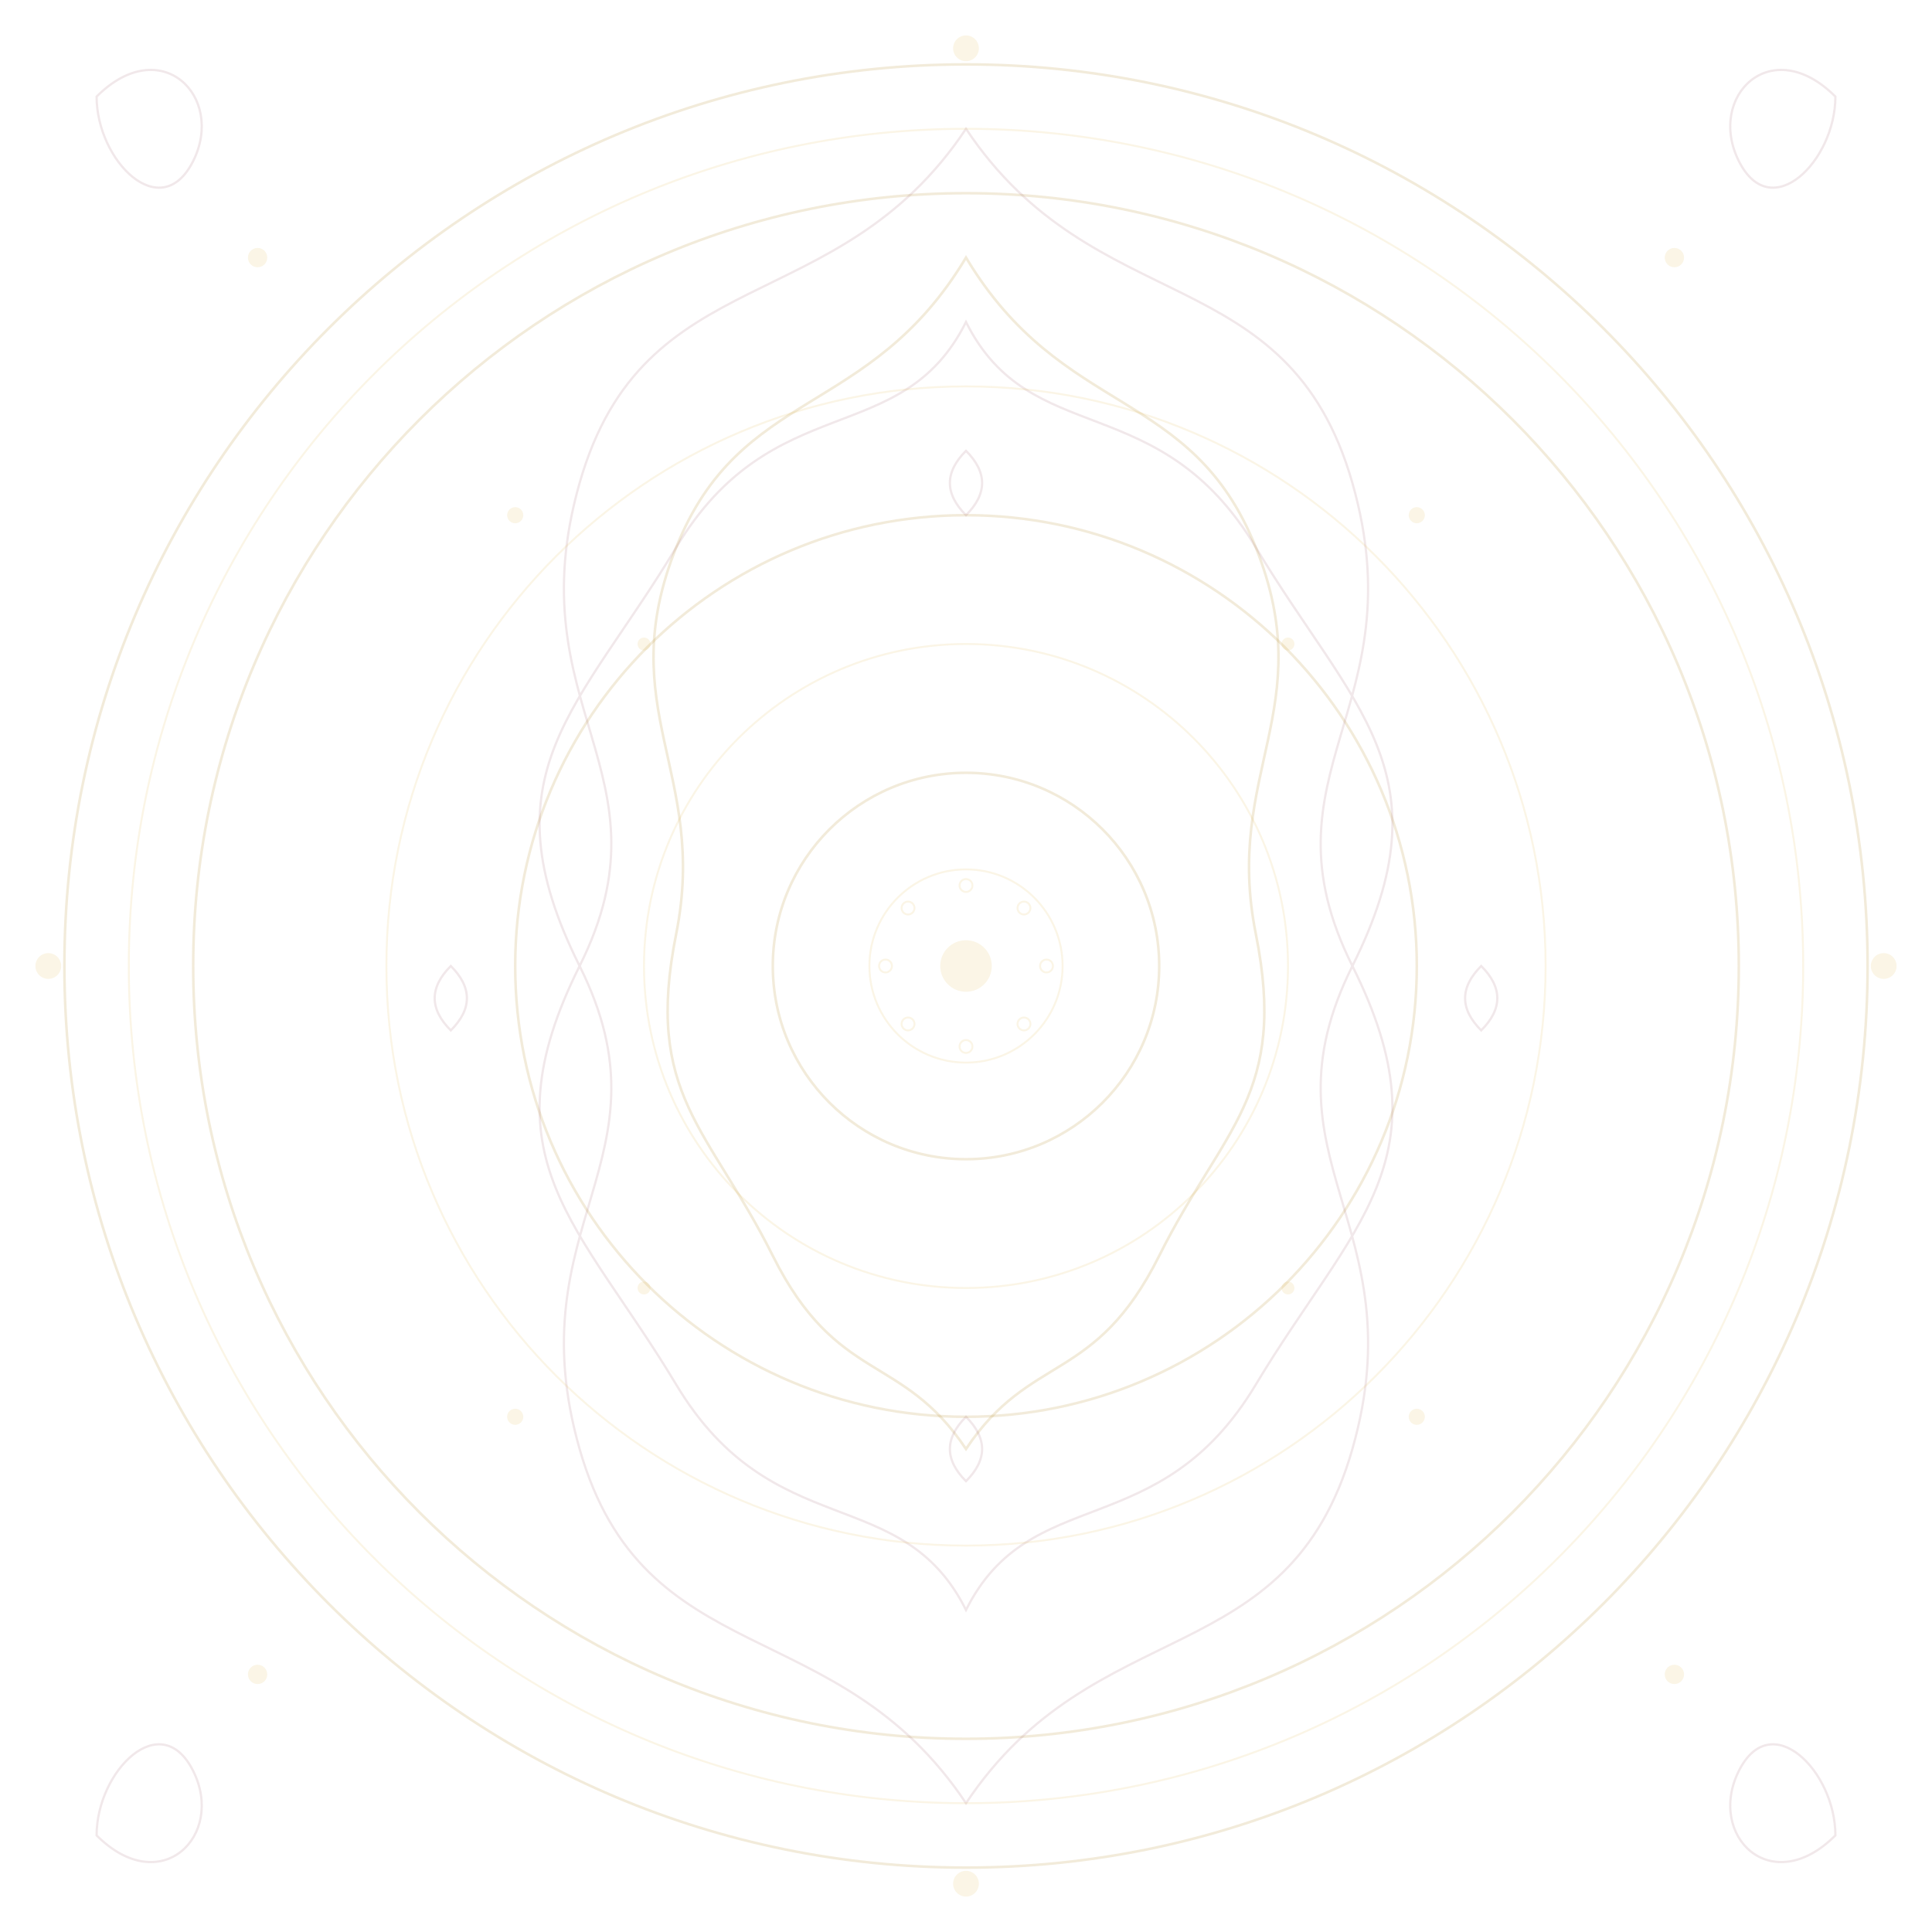
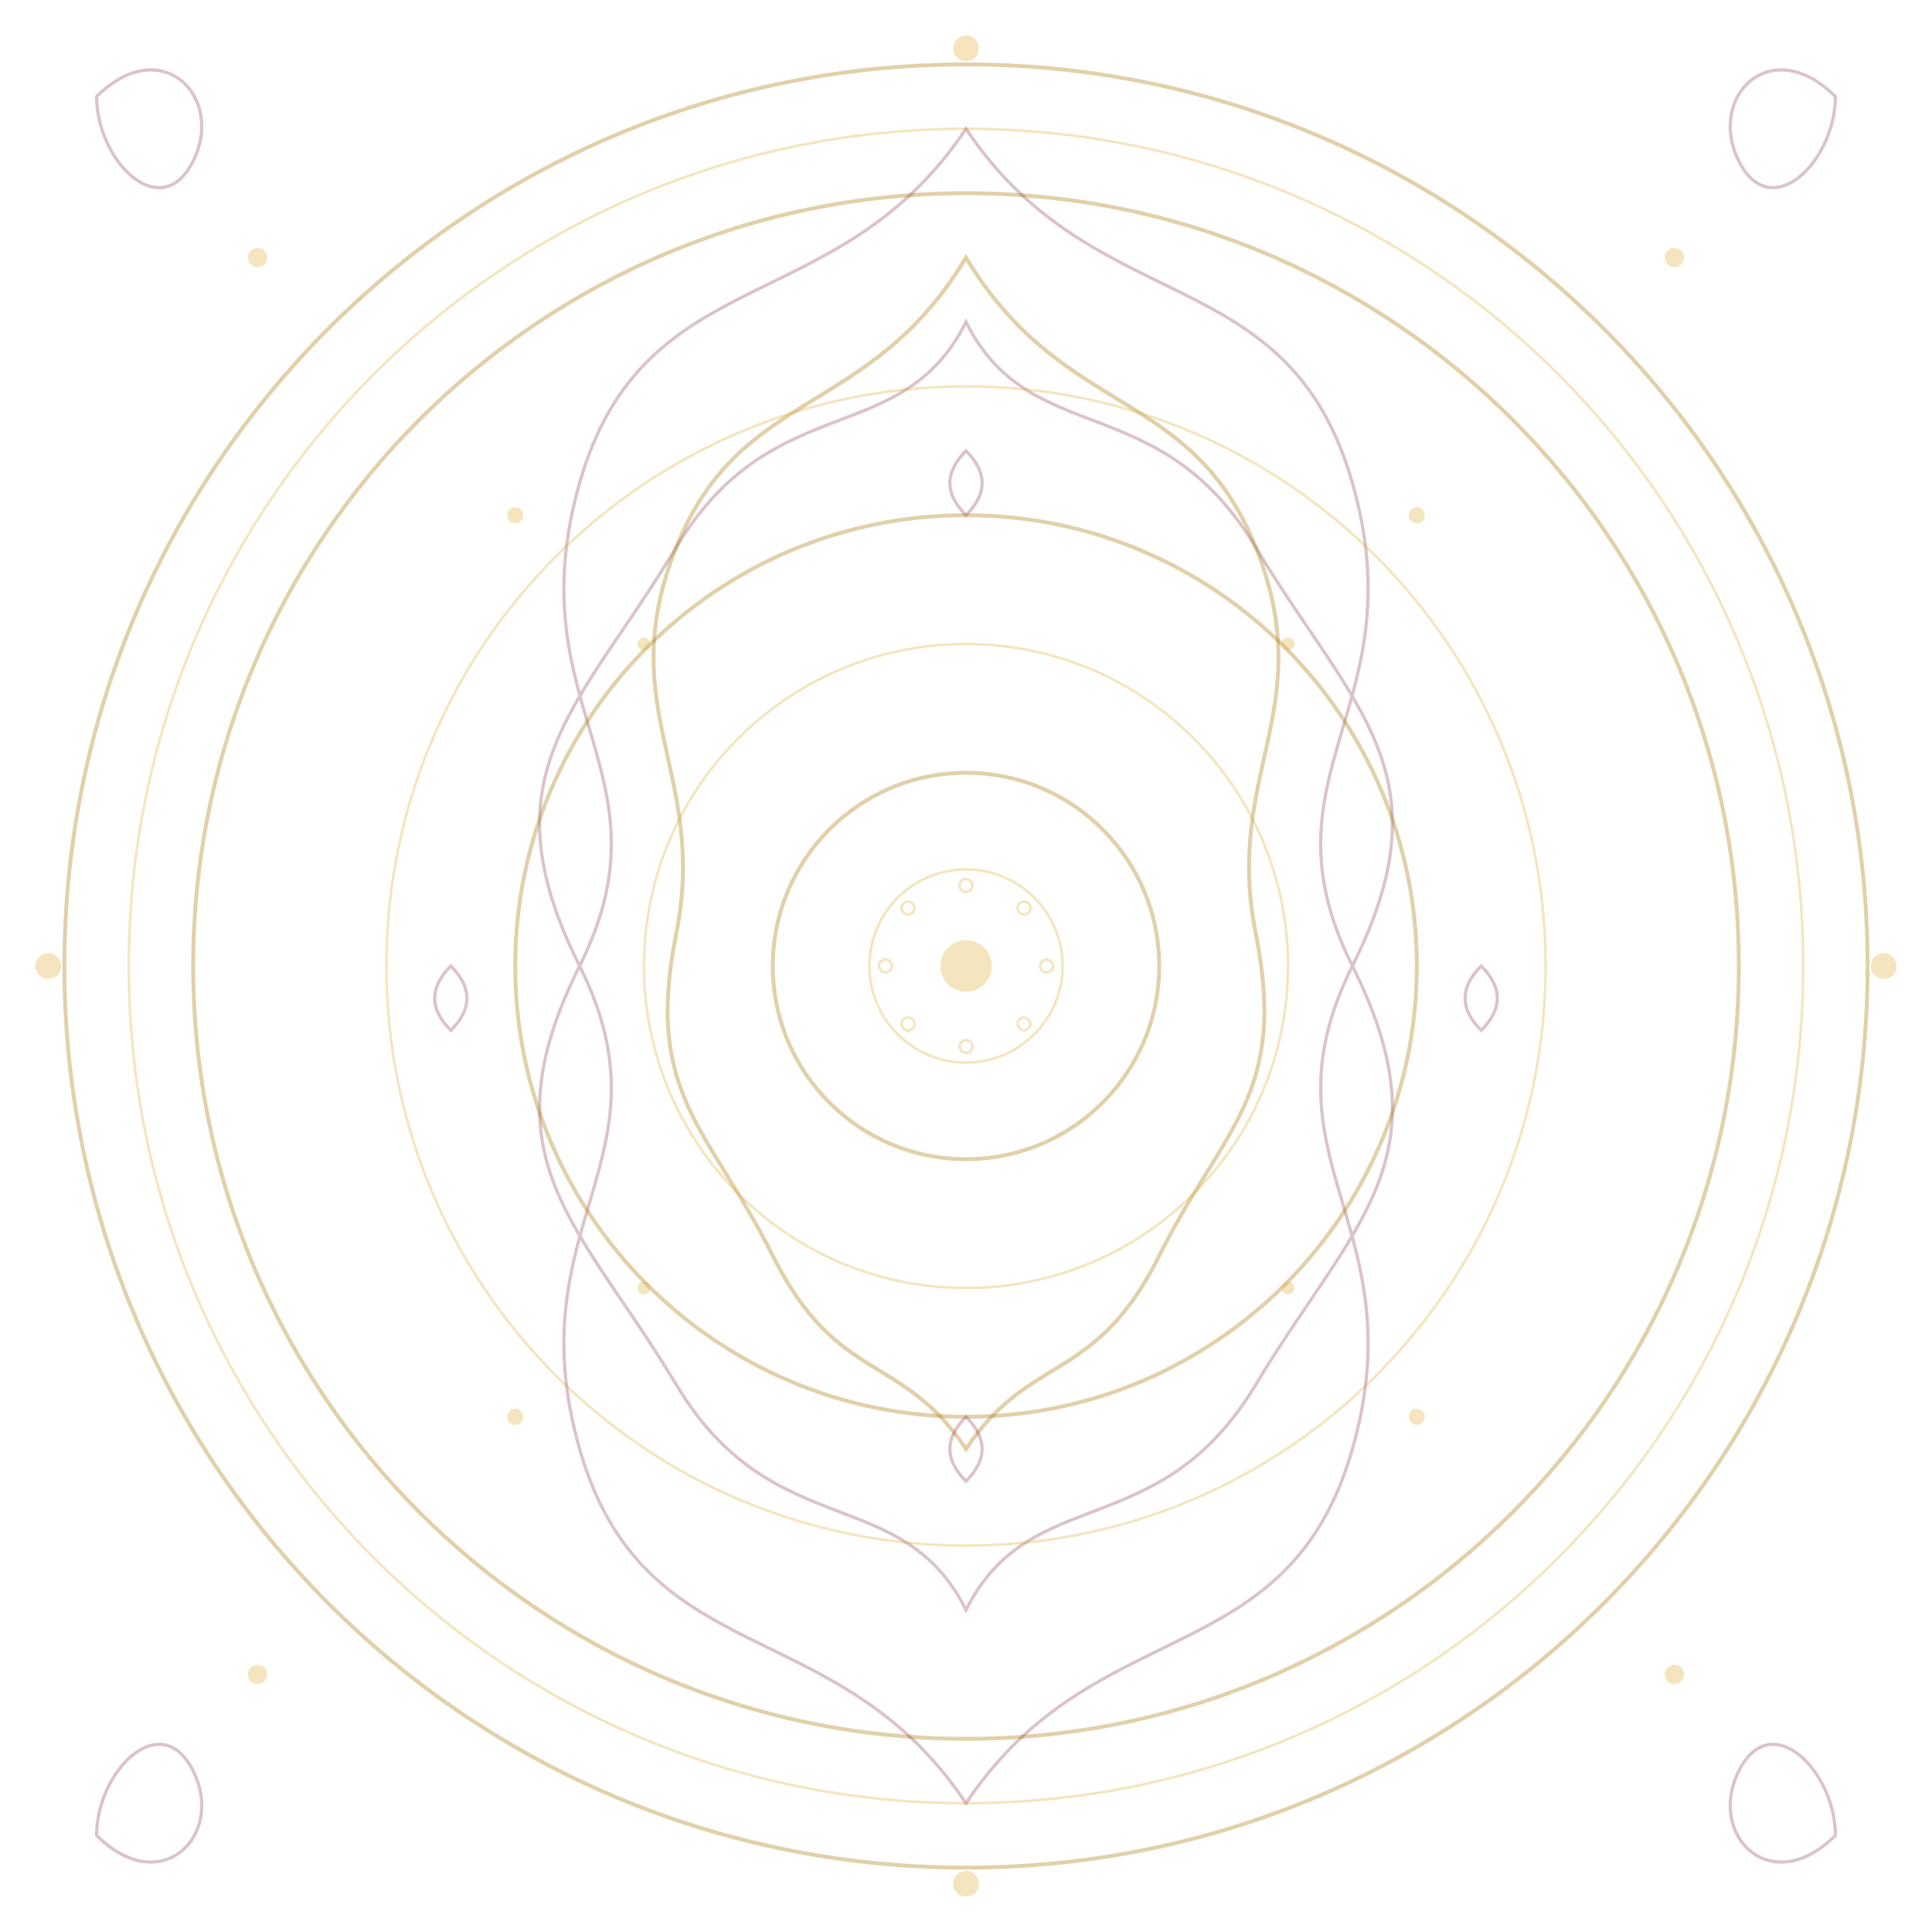
<svg xmlns="http://www.w3.org/2000/svg" width="600" height="600" viewBox="0 0 600 600">
  <defs>
    <style>
-       .c1 { fill: none; stroke: #A97808; stroke-width: 0.8; opacity: 0.15; }
-       .c2 { fill: none; stroke: #6F1028; stroke-width: 0.7; opacity: 0.1; }
-       .c3 { fill: #D9A928; opacity: 0.12; }
-       .c4 { fill: none; stroke: #D9A928; stroke-width: 0.6; opacity: 0.12; }
+       .c1 { fill: none; stroke: #A97808; stroke-width: 1.2; opacity: 0.35; }
+       .c2 { fill: none; stroke: #6F1028; stroke-width: 1; opacity: 0.25; }
+       .c3 { fill: #D9A928; opacity: 0.3; }
+       .c4 { fill: none; stroke: #D9A928; stroke-width: 0.8; opacity: 0.3; }
    </style>
  </defs>
  <circle cx="300" cy="300" r="280" class="c1" />
  <circle cx="300" cy="300" r="260" class="c4" />
  <circle cx="300" cy="300" r="240" class="c1" />
  <g class="c2">
    <path d="M300 40 C340 100 400 80 420 150 C440 220 390 240 420 300 C450 360 420 380 390 430 C360 480 320 460 300 500 C280 460 240 480 210 430 C180 380 150 360 180 300 C210 240 160 220 180 150 C200 80 260 100 300 40 Z" />
    <path d="M300 560 C260 500 200 520 180 450 C160 380 210 360 180 300 C150 240 180 220 210 170 C240 120 280 140 300 100 C320 140 360 120 390 170 C420 220 450 240 420 300 C390 360 440 380 420 450 C400 520 340 500 300 560 Z" />
  </g>
  <g class="c1">
    <path d="M300 80 C330 130 370 120 390 170 C410 220 380 240 390 290 C400 340 380 350 360 390 C340 430 320 420 300 450 C280 420 260 430 240 390 C220 350 200 340 210 290 C220 240 190 220 210 170 C230 120 270 130 300 80 Z" />
  </g>
  <circle cx="300" cy="300" r="180" class="c4" />
  <circle cx="300" cy="300" r="140" class="c1" />
  <circle cx="300" cy="300" r="100" class="c4" />
  <circle cx="300" cy="300" r="60" class="c1" />
  <circle cx="300" cy="300" r="30" class="c4" />
  <circle cx="300" cy="300" r="8" class="c3" />
  <g class="c2">
    <path d="M30 30 C50 10 70 30 60 50 C50 70 30 50 30 30 Z" />
    <path d="M570 30 C550 10 530 30 540 50 C550 70 570 50 570 30 Z" />
    <path d="M30 570 C50 590 70 570 60 550 C50 530 30 550 30 570 Z" />
    <path d="M570 570 C550 590 530 570 540 550 C550 530 570 550 570 570 Z" />
  </g>
  <g class="c3">
    <circle cx="300" cy="15" r="4" />
    <circle cx="300" cy="585" r="4" />
    <circle cx="15" cy="300" r="4" />
    <circle cx="585" cy="300" r="4" />
    <circle cx="80" cy="80" r="3" />
    <circle cx="520" cy="80" r="3" />
    <circle cx="80" cy="520" r="3" />
    <circle cx="520" cy="520" r="3" />
  </g>
  <g class="c4">
    <circle cx="300" cy="275" r="2" />
    <circle cx="300" cy="325" r="2" />
    <circle cx="275" cy="300" r="2" />
    <circle cx="325" cy="300" r="2" />
    <circle cx="282" cy="282" r="2" />
    <circle cx="318" cy="282" r="2" />
    <circle cx="282" cy="318" r="2" />
    <circle cx="318" cy="318" r="2" />
  </g>
  <g class="c2">
    <path d="M300 140 Q310 150 300 160 Q290 150 300 140 Z" />
    <path d="M300 460 Q310 450 300 440 Q290 450 300 460 Z" />
    <path d="M140 300 Q150 310 140 320 Q130 310 140 300 Z" />
    <path d="M460 300 Q450 310 460 320 Q470 310 460 300 Z" />
  </g>
  <g class="c3">
    <circle cx="160" cy="160" r="2.5" />
    <circle cx="440" cy="160" r="2.5" />
    <circle cx="160" cy="440" r="2.5" />
    <circle cx="440" cy="440" r="2.5" />
    <circle cx="200" cy="200" r="2" />
    <circle cx="400" cy="200" r="2" />
    <circle cx="200" cy="400" r="2" />
    <circle cx="400" cy="400" r="2" />
  </g>
</svg>
